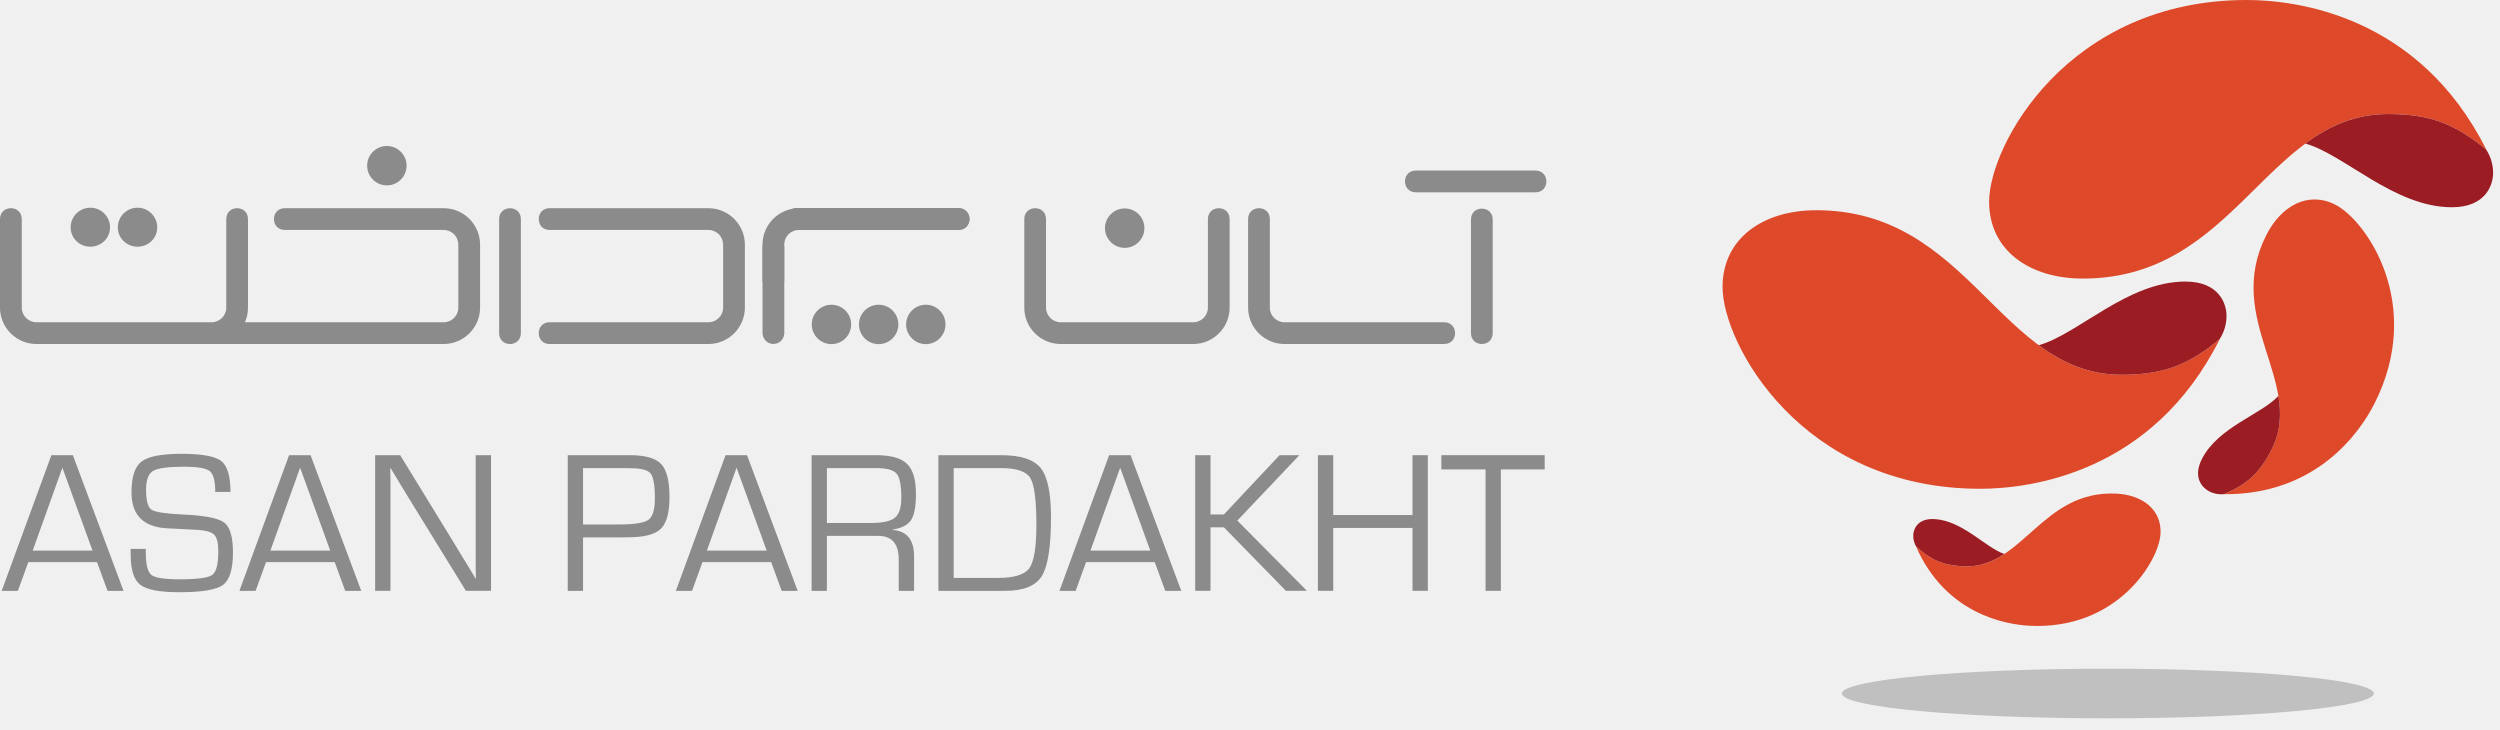
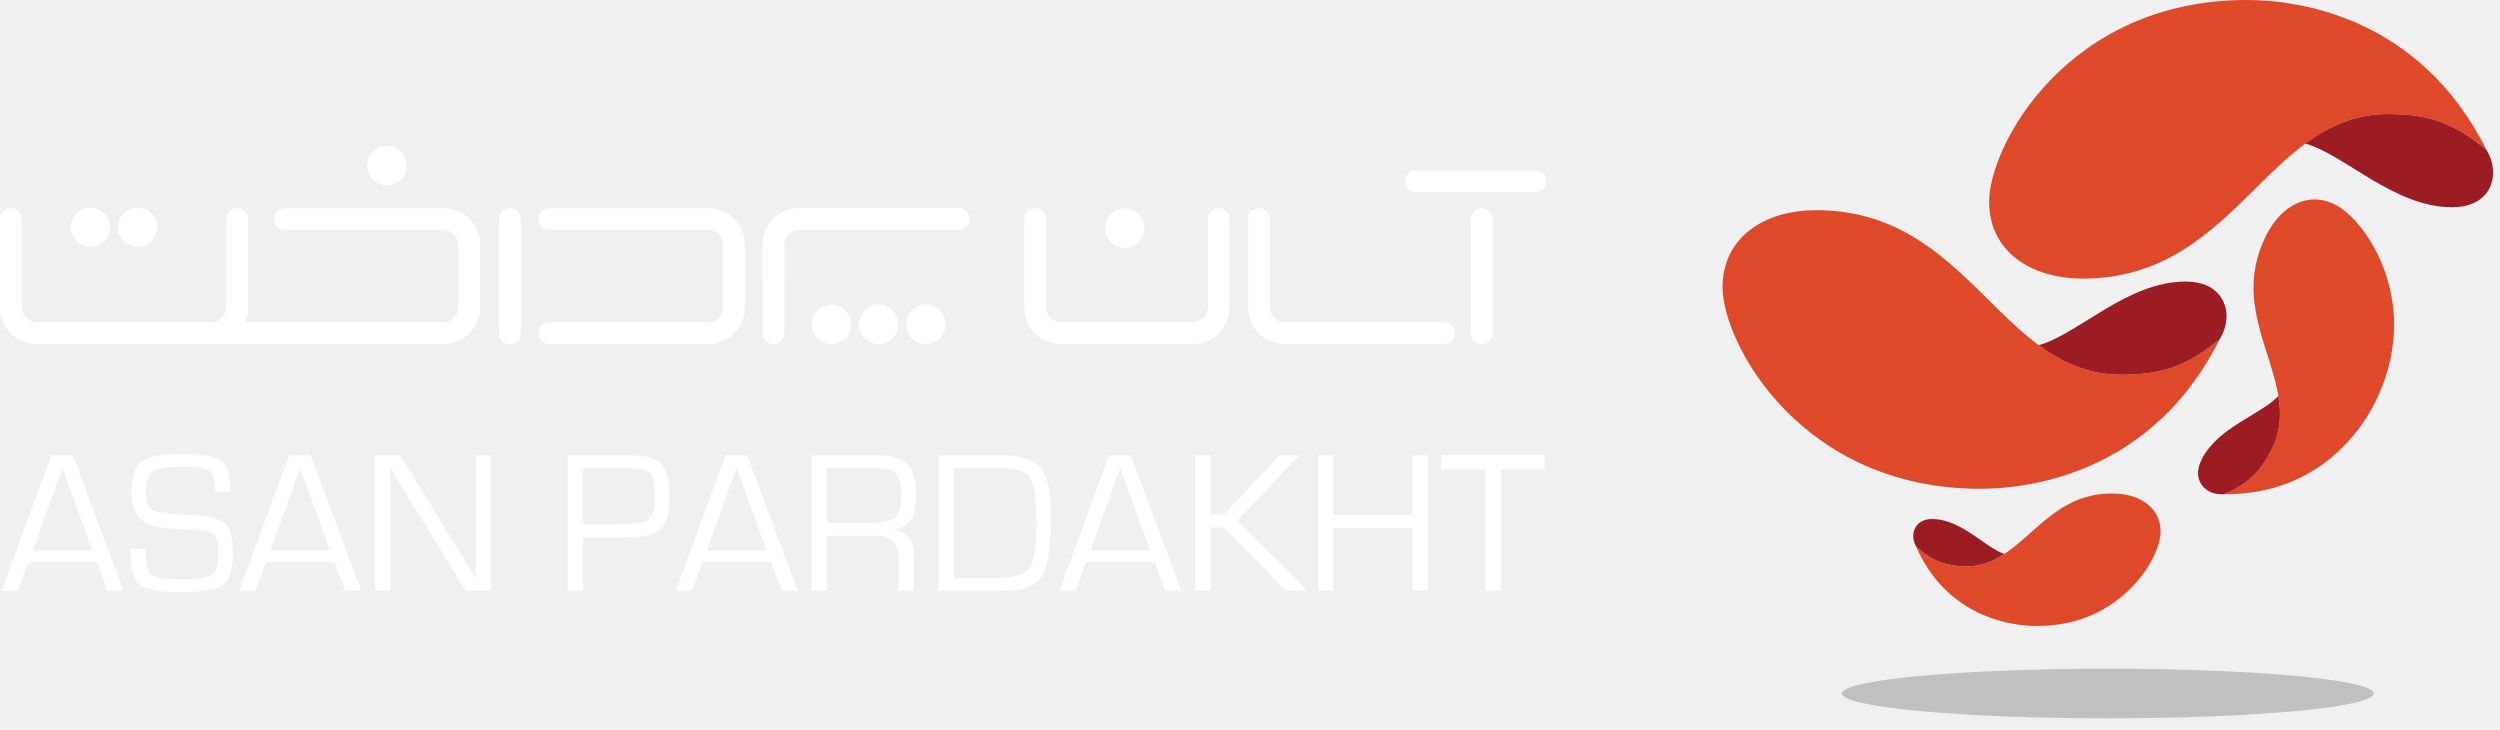
- <svg xmlns="http://www.w3.org/2000/svg" width="137" height="40" viewBox="0 0 137 40" fill="none">
+ <svg xmlns="http://www.w3.org/2000/svg" viewBox="0 0 137 40" fill="none">
  <path fill-rule="evenodd" clip-rule="evenodd" d="M123.123 0C125.831 0 132.568 0.838 136.253 8.206C134.556 6.803 133.19 6.249 130.87 6.249C124.202 6.249 122.563 15.266 114.14 15.266C111.225 15.266 109.004 13.727 109.004 11.053C109.004 7.971 113.299 0 123.123 0Z" fill="#DE492A" />
  <path fill-rule="evenodd" clip-rule="evenodd" d="M130.869 6.25C133.187 6.25 134.552 6.801 136.247 8.202C136.439 8.508 136.622 8.93 136.622 9.479C136.622 10.14 136.214 11.357 134.366 11.357C131.195 11.357 128.494 8.476 126.334 7.867C127.634 6.906 129.069 6.25 130.869 6.25Z" fill="#9B1D23" />
  <path fill-rule="evenodd" clip-rule="evenodd" d="M108.514 26.785C111.223 26.785 117.96 25.947 121.644 18.579C119.948 19.982 118.582 20.536 116.261 20.536C109.592 20.536 107.955 11.52 99.532 11.52C96.617 11.52 94.396 13.059 94.396 15.733C94.396 18.814 98.691 26.785 108.514 26.785Z" fill="#DE492A" />
  <path fill-rule="evenodd" clip-rule="evenodd" d="M116.261 20.536C118.58 20.536 119.945 19.985 121.639 18.583C121.83 18.277 122.014 17.855 122.014 17.306C122.014 16.645 121.605 15.429 119.758 15.429C116.587 15.429 113.886 18.309 111.726 18.918C113.026 19.879 114.46 20.536 116.261 20.536Z" fill="#9B1D23" />
  <path fill-rule="evenodd" clip-rule="evenodd" d="M130.111 22.135C129.347 23.633 126.985 27.121 121.875 27.082C123.129 26.54 123.819 25.941 124.472 24.659C126.351 20.972 121.827 17.526 124.201 12.869C125.022 11.258 126.498 10.463 127.976 11.217C129.681 12.084 132.878 16.704 130.111 22.135Z" fill="#DE492A" />
  <path fill-rule="evenodd" clip-rule="evenodd" d="M124.473 24.658C123.82 25.94 123.13 26.539 121.879 27.08C121.655 27.102 121.37 27.083 121.067 26.929C120.701 26.743 120.144 26.173 120.665 25.152C121.557 23.4 123.91 22.718 124.856 21.696C125.021 22.684 124.98 23.662 124.473 24.658Z" fill="#9B1D23" />
  <path fill-rule="evenodd" clip-rule="evenodd" d="M111.207 34.29C109.882 34.22 106.608 33.636 104.995 29.939C105.789 30.668 106.443 30.974 107.578 31.034C110.839 31.204 111.872 26.837 115.993 27.052C117.418 27.128 118.465 27.937 118.397 29.245C118.317 30.751 116.012 34.542 111.207 34.29Z" fill="#DE492A" />
  <path fill-rule="evenodd" clip-rule="evenodd" d="M107.578 31.033C106.444 30.975 105.791 30.669 104.998 29.941C104.911 29.785 104.833 29.574 104.847 29.306C104.864 28.982 105.095 28.398 105.999 28.445C107.549 28.526 108.797 30.005 109.837 30.358C109.177 30.794 108.459 31.08 107.578 31.033Z" fill="#9B1D23" />
  <path fill-rule="evenodd" clip-rule="evenodd" d="M100.934 38.004C100.934 37.253 107.459 36.645 115.51 36.645C123.56 36.645 130.085 37.253 130.085 38.004C130.085 38.755 123.56 39.364 115.51 39.364C107.459 39.364 100.934 38.755 100.934 38.004Z" fill="#BFC0BF" />
-   <path fill-rule="evenodd" clip-rule="evenodd" d="M12.629 26.959H11.796C11.796 26.361 11.695 25.98 11.496 25.818C11.297 25.655 10.827 25.576 10.086 25.576C9.207 25.576 8.641 25.653 8.387 25.807C8.132 25.962 8.005 26.306 8.005 26.839C8.005 27.439 8.105 27.803 8.306 27.933C8.505 28.065 9.098 28.154 10.086 28.2C11.244 28.252 11.98 28.399 12.294 28.643C12.607 28.884 12.766 29.43 12.766 30.275C12.766 31.191 12.586 31.781 12.223 32.051C11.863 32.32 11.064 32.454 9.83 32.454C8.758 32.454 8.046 32.319 7.692 32.048C7.338 31.778 7.162 31.232 7.162 30.412L7.157 30.08H7.99V30.265C7.99 30.929 8.091 31.342 8.294 31.504C8.497 31.666 9.019 31.746 9.856 31.746C10.819 31.746 11.411 31.666 11.633 31.504C11.853 31.342 11.964 30.911 11.964 30.21C11.964 29.757 11.889 29.453 11.739 29.304C11.588 29.152 11.274 29.063 10.794 29.034L9.923 28.99L9.093 28.947C7.835 28.859 7.206 28.206 7.206 26.986C7.206 26.141 7.387 25.576 7.755 25.293C8.122 25.01 8.853 24.869 9.949 24.869C11.061 24.869 11.784 25 12.123 25.263C12.46 25.526 12.629 26.092 12.629 26.959Z" fill="#8A8B8A" />
-   <path fill-rule="evenodd" clip-rule="evenodd" d="M18.341 30.804H14.579L14.007 32.378H13.119L15.842 24.944H17.018L19.796 32.378H18.918L18.341 30.804ZM18.096 30.173L16.446 25.631L14.818 30.173H18.096Z" fill="#8A8B8A" />
-   <path fill-rule="evenodd" clip-rule="evenodd" d="M26.908 24.944V32.377H25.531L22.415 27.32L21.908 26.485L21.659 26.07L21.407 25.658H21.386L21.391 25.935L21.397 26.219V26.774V32.377H20.558V24.944H21.93L24.648 29.377L25.356 30.542L25.71 31.12L26.059 31.703H26.079L26.075 31.425L26.069 31.142V30.585V24.944H26.908Z" fill="#8A8B8A" />
-   <path fill-rule="evenodd" clip-rule="evenodd" d="M42.26 30.804H38.495L37.924 32.378H37.037L39.76 24.944H40.937L43.712 32.378H42.837L42.26 30.804ZM42.015 30.173L40.364 25.631L38.737 30.173H42.015Z" fill="#8A8B8A" />
-   <path fill-rule="evenodd" clip-rule="evenodd" d="M44.476 32.378V24.944H48.014C48.815 24.944 49.378 25.102 49.704 25.418C50.031 25.734 50.194 26.282 50.194 27.063C50.194 27.749 50.105 28.228 49.927 28.498C49.749 28.769 49.411 28.944 48.909 29.023V29.039C49.697 29.097 50.091 29.576 50.091 30.478V32.378H49.251V30.668C49.251 29.801 48.875 29.365 48.125 29.365H47.848H45.314V32.378H44.476ZM45.314 28.659H47.736C48.378 28.659 48.813 28.562 49.045 28.367C49.278 28.173 49.392 27.807 49.392 27.27C49.392 26.598 49.307 26.161 49.135 25.957C48.963 25.754 48.592 25.652 48.027 25.652H45.314V28.659Z" fill="#8A8B8A" />
-   <path fill-rule="evenodd" clip-rule="evenodd" d="M51.424 32.378V24.944H54.867C55.93 24.944 56.65 25.179 57.029 25.647C57.405 26.116 57.594 27.012 57.594 28.337C57.594 29.949 57.428 31.026 57.092 31.566C56.756 32.108 56.084 32.378 55.079 32.378H51.424ZM52.263 31.67H54.687C55.577 31.67 56.15 31.492 56.407 31.137C56.666 30.78 56.794 29.988 56.794 28.757C56.794 27.406 56.682 26.551 56.459 26.192C56.237 25.832 55.701 25.652 54.856 25.652H52.263V31.67Z" fill="#8A8B8A" />
-   <path fill-rule="evenodd" clip-rule="evenodd" d="M63.28 30.804H59.517L58.946 32.378H58.058L60.782 24.944H61.957L64.734 32.378H63.857L63.28 30.804ZM63.035 30.173L61.385 25.631L59.757 30.173H63.035Z" fill="#8A8B8A" />
-   <path fill-rule="evenodd" clip-rule="evenodd" d="M66.336 24.944V28.191H67.071L70.119 24.944H71.204L67.805 28.528L71.619 32.377H70.469L67.071 28.898H66.336V32.377H65.497V24.944H66.336Z" fill="#8A8B8A" />
-   <path fill-rule="evenodd" clip-rule="evenodd" d="M78.245 24.944V32.377H77.406V28.931H73.061V32.377H72.222V24.944H73.061V28.224H77.406V24.944H78.245Z" fill="#8A8B8A" />
-   <path fill-rule="evenodd" clip-rule="evenodd" d="M82.248 25.724V32.378H81.409V25.724H78.986V24.943H84.649V25.724H82.248Z" fill="#8A8B8A" />
-   <path fill-rule="evenodd" clip-rule="evenodd" d="M5.315 30.804H1.552L0.98 32.378H0.092L2.816 24.944H3.993L6.769 32.378H5.894L5.315 30.804ZM5.07 30.173L3.419 25.631L1.792 30.173H5.07Z" fill="#8A8B8A" />
-   <path fill-rule="evenodd" clip-rule="evenodd" d="M31.112 32.378V24.944H34.232H34.516C35.355 24.944 35.926 25.106 36.231 25.429C36.536 25.752 36.688 26.356 36.688 27.243C36.688 28.092 36.53 28.671 36.212 28.979C35.894 29.289 35.298 29.443 34.423 29.443L34.096 29.448H31.951V32.378H31.112ZM31.951 28.741H33.938C34.769 28.741 35.302 28.655 35.537 28.484C35.771 28.313 35.888 27.921 35.888 27.308C35.888 26.589 35.809 26.134 35.651 25.944C35.493 25.753 35.118 25.657 34.527 25.657L34.205 25.652H31.951V28.741Z" fill="#8A8B8A" />
-   <path fill-rule="evenodd" clip-rule="evenodd" d="M79.142 18.851H70.393C69.29 18.851 68.396 17.958 68.396 16.855V12.005C68.396 11.211 69.587 11.211 69.587 12.005V16.855C69.587 17.301 69.948 17.66 70.393 17.66H79.142C79.936 17.66 79.936 18.851 79.142 18.851ZM67.384 12.006V16.855C67.384 17.958 66.489 18.851 65.387 18.851H58.127C57.025 18.851 56.131 17.958 56.131 16.855V12.006C56.131 11.211 57.321 11.211 57.321 12.006V16.855C57.321 17.301 57.683 17.66 58.127 17.66H65.387C65.83 17.66 66.193 17.301 66.193 16.855V12.006C66.193 11.211 67.384 11.211 67.384 12.006Z" fill="#8A8B8A" />
-   <path fill-rule="evenodd" clip-rule="evenodd" d="M81.8 12.027V18.256C81.8 19.049 80.609 19.049 80.609 18.256V12.027C80.609 11.235 81.8 11.235 81.8 12.027Z" fill="#8A8B8A" />
-   <path fill-rule="evenodd" clip-rule="evenodd" d="M77.587 9.347H84.147C84.941 9.347 84.941 10.538 84.147 10.538H77.587C76.794 10.538 76.794 9.347 77.587 9.347Z" fill="#8A8B8A" />
-   <path fill-rule="evenodd" clip-rule="evenodd" d="M49.656 17.779C49.656 17.183 50.139 16.699 50.735 16.699C51.33 16.699 51.813 17.183 51.813 17.779C51.813 18.374 51.33 18.858 50.735 18.858C50.139 18.858 49.656 18.374 49.656 17.779Z" fill="#8A8B8A" />
-   <path fill-rule="evenodd" clip-rule="evenodd" d="M41.785 15.426V13.383C41.799 12.291 42.688 11.411 43.782 11.411H52.532C53.326 11.411 53.326 12.601 52.532 12.601H43.782C43.345 12.601 42.99 12.948 42.977 13.381C42.977 13.39 42.976 15.417 42.976 15.426" fill="#8A8B8A" />
-   <path fill-rule="evenodd" clip-rule="evenodd" d="M30.116 11.41H38.822C39.923 11.41 40.819 12.304 40.819 13.406V16.855C40.819 17.957 39.923 18.851 38.822 18.851H30.116C29.324 18.851 29.324 17.66 30.116 17.66H38.822C39.266 17.66 39.627 17.3 39.627 16.855V13.406C39.627 12.961 39.266 12.601 38.822 12.601H30.116C29.324 12.601 29.324 11.41 30.116 11.41Z" fill="#8A8B8A" />
-   <path fill-rule="evenodd" clip-rule="evenodd" d="M28.543 12.005V18.256C28.543 19.051 27.352 19.051 27.352 18.256V12.005C27.352 11.213 28.543 11.213 28.543 12.005Z" fill="#8A8B8A" />
-   <path fill-rule="evenodd" clip-rule="evenodd" d="M20.12 9.079C20.12 8.483 20.604 8 21.2 8C21.796 8 22.28 8.483 22.28 9.079C22.28 9.676 21.796 10.159 21.2 10.159C20.604 10.159 20.12 9.676 20.12 9.079Z" fill="#8A8B8A" />
-   <path fill-rule="evenodd" clip-rule="evenodd" d="M3.871 12.46C3.871 11.865 4.354 11.382 4.949 11.382C5.547 11.382 6.03 11.865 6.03 12.46C6.03 13.056 5.547 13.518 4.949 13.518C4.354 13.518 3.871 13.056 3.871 12.46Z" fill="#8A8B8A" />
-   <path fill-rule="evenodd" clip-rule="evenodd" d="M15.608 11.41H24.311C25.415 11.41 26.308 12.304 26.308 13.406V16.855C26.308 17.957 25.415 18.851 24.311 18.851H11.594H11.244H1.997C0.895 18.851 0 17.957 0 16.855V12.005C0 11.211 1.192 11.211 1.192 12.005V16.855C1.192 17.299 1.554 17.66 1.997 17.66H11.244H11.594C12.038 17.66 12.4 17.299 12.4 16.855V12.005C12.4 11.211 13.59 11.211 13.59 12.005V16.855C13.59 17.141 13.531 17.415 13.423 17.66H24.311C24.756 17.66 25.117 17.299 25.117 16.855V13.406C25.117 12.961 24.756 12.601 24.311 12.601H15.608C14.814 12.601 14.814 11.41 15.608 11.41Z" fill="#8A8B8A" />
-   <path fill-rule="evenodd" clip-rule="evenodd" d="M6.457 12.46C6.457 11.865 6.94 11.382 7.535 11.382C8.132 11.382 8.616 11.865 8.616 12.46C8.616 13.056 8.132 13.518 7.535 13.518C6.94 13.518 6.457 13.056 6.457 12.46Z" fill="#8A8B8A" />
-   <path fill-rule="evenodd" clip-rule="evenodd" d="M44.484 17.779C44.484 17.183 44.967 16.699 45.564 16.699C46.161 16.699 46.644 17.183 46.644 17.779C46.644 18.374 46.161 18.858 45.564 18.858C44.967 18.858 44.484 18.374 44.484 17.779Z" fill="#8A8B8A" />
-   <path fill-rule="evenodd" clip-rule="evenodd" d="M47.071 17.779C47.071 17.183 47.554 16.699 48.149 16.699C48.745 16.699 49.23 17.183 49.23 17.779C49.23 18.374 48.745 18.858 48.149 18.858C47.554 18.858 47.071 18.374 47.071 17.779Z" fill="#8A8B8A" />
-   <path fill-rule="evenodd" clip-rule="evenodd" d="M42.98 13.583C42.98 13.254 42.713 12.986 42.383 12.986C42.055 12.986 41.786 13.254 41.786 13.583V13.589V18.299H41.79C41.816 18.606 42.069 18.849 42.383 18.849C42.697 18.849 42.952 18.606 42.976 18.299H42.98V13.589V13.583Z" fill="#8A8B8A" />
-   <path fill-rule="evenodd" clip-rule="evenodd" d="M52.532 12.594C52.861 12.594 53.129 12.329 53.129 11.998C53.129 11.669 52.861 11.4 52.532 11.4C52.53 11.4 52.529 11.401 52.526 11.401V11.4H43.578V11.405C43.269 11.43 43.026 11.684 43.026 11.998C43.026 12.312 43.269 12.567 43.578 12.59V12.594H52.526H52.532Z" fill="#8A8B8A" />
-   <path fill-rule="evenodd" clip-rule="evenodd" d="M60.553 12.502C60.553 11.906 61.038 11.423 61.633 11.423C62.23 11.423 62.713 11.906 62.713 12.502C62.713 13.097 62.23 13.582 61.633 13.582C61.038 13.582 60.553 13.097 60.553 12.502Z" fill="#8A8B8A" />
+   <path fill-rule="evenodd" clip-rule="evenodd" d="M12.629 26.959H11.796C11.796 26.361 11.695 25.98 11.496 25.818C11.297 25.655 10.827 25.576 10.086 25.576C9.207 25.576 8.641 25.653 8.387 25.807C8.132 25.962 8.005 26.306 8.005 26.839C8.005 27.439 8.105 27.803 8.306 27.933C8.505 28.065 9.098 28.154 10.086 28.2C11.244 28.252 11.98 28.399 12.294 28.643C12.607 28.884 12.766 29.43 12.766 30.275C12.766 31.191 12.586 31.781 12.223 32.051C11.863 32.32 11.064 32.454 9.83 32.454C8.758 32.454 8.046 32.319 7.692 32.048C7.338 31.778 7.162 31.232 7.162 30.412L7.157 30.08H7.99V30.265C7.99 30.929 8.091 31.342 8.294 31.504C8.497 31.666 9.019 31.746 9.856 31.746C10.819 31.746 11.411 31.666 11.633 31.504C11.853 31.342 11.964 30.911 11.964 30.21C11.964 29.757 11.889 29.453 11.739 29.304C11.588 29.152 11.274 29.063 10.794 29.034L9.923 28.99L9.093 28.947C7.835 28.859 7.206 28.206 7.206 26.986C7.206 26.141 7.387 25.576 7.755 25.293C8.122 25.01 8.853 24.869 9.949 24.869C11.061 24.869 11.784 25 12.123 25.263C12.46 25.526 12.629 26.092 12.629 26.959Z" fill="#ffffff" />
+   <path fill-rule="evenodd" clip-rule="evenodd" d="M18.341 30.804H14.579L14.007 32.378H13.119L15.842 24.944H17.018L19.796 32.378H18.918L18.341 30.804ZM18.096 30.173L16.446 25.631L14.818 30.173H18.096Z" fill="#ffffff" />
+   <path fill-rule="evenodd" clip-rule="evenodd" d="M26.908 24.944V32.377H25.531L22.415 27.32L21.908 26.485L21.659 26.07L21.407 25.658H21.386L21.391 25.935L21.397 26.219V26.774V32.377H20.558V24.944H21.93L24.648 29.377L25.356 30.542L25.71 31.12L26.059 31.703H26.079L26.075 31.425L26.069 31.142V30.585V24.944H26.908Z" fill="#ffffff" />
+   <path fill-rule="evenodd" clip-rule="evenodd" d="M42.26 30.804H38.495L37.924 32.378H37.037L39.76 24.944H40.937L43.712 32.378H42.837L42.26 30.804ZM42.015 30.173L40.364 25.631L38.737 30.173H42.015Z" fill="#ffffff" />
+   <path fill-rule="evenodd" clip-rule="evenodd" d="M44.476 32.378V24.944H48.014C48.815 24.944 49.378 25.102 49.704 25.418C50.031 25.734 50.194 26.282 50.194 27.063C50.194 27.749 50.105 28.228 49.927 28.498C49.749 28.769 49.411 28.944 48.909 29.023V29.039C49.697 29.097 50.091 29.576 50.091 30.478V32.378H49.251V30.668C49.251 29.801 48.875 29.365 48.125 29.365H47.848H45.314V32.378H44.476ZM45.314 28.659H47.736C48.378 28.659 48.813 28.562 49.045 28.367C49.278 28.173 49.392 27.807 49.392 27.27C49.392 26.598 49.307 26.161 49.135 25.957C48.963 25.754 48.592 25.652 48.027 25.652H45.314V28.659Z" fill="#ffffff" />
+   <path fill-rule="evenodd" clip-rule="evenodd" d="M51.424 32.378V24.944H54.867C55.93 24.944 56.65 25.179 57.029 25.647C57.405 26.116 57.594 27.012 57.594 28.337C57.594 29.949 57.428 31.026 57.092 31.566C56.756 32.108 56.084 32.378 55.079 32.378H51.424ZM52.263 31.67H54.687C55.577 31.67 56.15 31.492 56.407 31.137C56.666 30.78 56.794 29.988 56.794 28.757C56.794 27.406 56.682 26.551 56.459 26.192C56.237 25.832 55.701 25.652 54.856 25.652H52.263V31.67Z" fill="#ffffff" />
+   <path fill-rule="evenodd" clip-rule="evenodd" d="M63.28 30.804H59.517L58.946 32.378H58.058L60.782 24.944H61.957L64.734 32.378H63.857L63.28 30.804ZM63.035 30.173L61.385 25.631L59.757 30.173H63.035Z" fill="#ffffff" />
+   <path fill-rule="evenodd" clip-rule="evenodd" d="M66.336 24.944V28.191H67.071L70.119 24.944H71.204L67.805 28.528L71.619 32.377H70.469L67.071 28.898H66.336V32.377H65.497V24.944H66.336Z" fill="#ffffff" />
+   <path fill-rule="evenodd" clip-rule="evenodd" d="M78.245 24.944V32.377H77.406V28.931H73.061V32.377H72.222V24.944H73.061V28.224H77.406V24.944H78.245Z" fill="#ffffff" />
+   <path fill-rule="evenodd" clip-rule="evenodd" d="M82.248 25.724V32.378H81.409V25.724H78.986V24.943H84.649V25.724H82.248Z" fill="#ffffff" />
+   <path fill-rule="evenodd" clip-rule="evenodd" d="M5.315 30.804H1.552L0.98 32.378H0.092L2.816 24.944H3.993L6.769 32.378H5.894L5.315 30.804ZM5.07 30.173L3.419 25.631L1.792 30.173H5.07Z" fill="#ffffff" />
+   <path fill-rule="evenodd" clip-rule="evenodd" d="M31.112 32.378V24.944H34.232H34.516C35.355 24.944 35.926 25.106 36.231 25.429C36.536 25.752 36.688 26.356 36.688 27.243C36.688 28.092 36.53 28.671 36.212 28.979C35.894 29.289 35.298 29.443 34.423 29.443L34.096 29.448H31.951V32.378H31.112ZM31.951 28.741H33.938C34.769 28.741 35.302 28.655 35.537 28.484C35.771 28.313 35.888 27.921 35.888 27.308C35.888 26.589 35.809 26.134 35.651 25.944C35.493 25.753 35.118 25.657 34.527 25.657L34.205 25.652H31.951V28.741Z" fill="#ffffff" />
+   <path fill-rule="evenodd" clip-rule="evenodd" d="M79.142 18.851H70.393C69.29 18.851 68.396 17.958 68.396 16.855V12.005C68.396 11.211 69.587 11.211 69.587 12.005V16.855C69.587 17.301 69.948 17.66 70.393 17.66H79.142C79.936 17.66 79.936 18.851 79.142 18.851ZM67.384 12.006V16.855C67.384 17.958 66.489 18.851 65.387 18.851H58.127C57.025 18.851 56.131 17.958 56.131 16.855V12.006C56.131 11.211 57.321 11.211 57.321 12.006V16.855C57.321 17.301 57.683 17.66 58.127 17.66H65.387C65.83 17.66 66.193 17.301 66.193 16.855V12.006C66.193 11.211 67.384 11.211 67.384 12.006Z" fill="#ffffff" />
+   <path fill-rule="evenodd" clip-rule="evenodd" d="M81.8 12.027V18.256C81.8 19.049 80.609 19.049 80.609 18.256V12.027C80.609 11.235 81.8 11.235 81.8 12.027Z" fill="#ffffff" />
+   <path fill-rule="evenodd" clip-rule="evenodd" d="M77.587 9.347H84.147C84.941 9.347 84.941 10.538 84.147 10.538H77.587C76.794 10.538 76.794 9.347 77.587 9.347Z" fill="#ffffff" />
+   <path fill-rule="evenodd" clip-rule="evenodd" d="M49.656 17.779C49.656 17.183 50.139 16.699 50.735 16.699C51.33 16.699 51.813 17.183 51.813 17.779C51.813 18.374 51.33 18.858 50.735 18.858C50.139 18.858 49.656 18.374 49.656 17.779Z" fill="#ffffff" />
+   <path fill-rule="evenodd" clip-rule="evenodd" d="M41.785 15.426V13.383C41.799 12.291 42.688 11.411 43.782 11.411H52.532C53.326 11.411 53.326 12.601 52.532 12.601H43.782C43.345 12.601 42.99 12.948 42.977 13.381C42.977 13.39 42.976 15.417 42.976 15.426" fill="#ffffff" />
+   <path fill-rule="evenodd" clip-rule="evenodd" d="M30.116 11.41H38.822C39.923 11.41 40.819 12.304 40.819 13.406V16.855C40.819 17.957 39.923 18.851 38.822 18.851H30.116C29.324 18.851 29.324 17.66 30.116 17.66H38.822C39.266 17.66 39.627 17.3 39.627 16.855V13.406C39.627 12.961 39.266 12.601 38.822 12.601H30.116C29.324 12.601 29.324 11.41 30.116 11.41Z" fill="#ffffff" />
+   <path fill-rule="evenodd" clip-rule="evenodd" d="M28.543 12.005V18.256C28.543 19.051 27.352 19.051 27.352 18.256V12.005C27.352 11.213 28.543 11.213 28.543 12.005Z" fill="#ffffff" />
+   <path fill-rule="evenodd" clip-rule="evenodd" d="M20.12 9.079C20.12 8.483 20.604 8 21.2 8C21.796 8 22.28 8.483 22.28 9.079C22.28 9.676 21.796 10.159 21.2 10.159C20.604 10.159 20.12 9.676 20.12 9.079Z" fill="#ffffff" />
+   <path fill-rule="evenodd" clip-rule="evenodd" d="M3.871 12.46C3.871 11.865 4.354 11.382 4.949 11.382C5.547 11.382 6.03 11.865 6.03 12.46C6.03 13.056 5.547 13.518 4.949 13.518C4.354 13.518 3.871 13.056 3.871 12.46Z" fill="#ffffff" />
+   <path fill-rule="evenodd" clip-rule="evenodd" d="M15.608 11.41H24.311C25.415 11.41 26.308 12.304 26.308 13.406V16.855C26.308 17.957 25.415 18.851 24.311 18.851H11.594H11.244H1.997C0.895 18.851 0 17.957 0 16.855V12.005C0 11.211 1.192 11.211 1.192 12.005V16.855C1.192 17.299 1.554 17.66 1.997 17.66H11.244H11.594C12.038 17.66 12.4 17.299 12.4 16.855V12.005C12.4 11.211 13.59 11.211 13.59 12.005V16.855C13.59 17.141 13.531 17.415 13.423 17.66H24.311C24.756 17.66 25.117 17.299 25.117 16.855V13.406C25.117 12.961 24.756 12.601 24.311 12.601H15.608C14.814 12.601 14.814 11.41 15.608 11.41Z" fill="#ffffff" />
+   <path fill-rule="evenodd" clip-rule="evenodd" d="M6.457 12.46C6.457 11.865 6.94 11.382 7.535 11.382C8.132 11.382 8.616 11.865 8.616 12.46C8.616 13.056 8.132 13.518 7.535 13.518C6.94 13.518 6.457 13.056 6.457 12.46Z" fill="#ffffff" />
+   <path fill-rule="evenodd" clip-rule="evenodd" d="M44.484 17.779C44.484 17.183 44.967 16.699 45.564 16.699C46.161 16.699 46.644 17.183 46.644 17.779C46.644 18.374 46.161 18.858 45.564 18.858C44.967 18.858 44.484 18.374 44.484 17.779Z" fill="#ffffff" />
+   <path fill-rule="evenodd" clip-rule="evenodd" d="M47.071 17.779C47.071 17.183 47.554 16.699 48.149 16.699C48.745 16.699 49.23 17.183 49.23 17.779C49.23 18.374 48.745 18.858 48.149 18.858C47.554 18.858 47.071 18.374 47.071 17.779Z" fill="#ffffff" />
+   <path fill-rule="evenodd" clip-rule="evenodd" d="M42.98 13.583C42.98 13.254 42.713 12.986 42.383 12.986C42.055 12.986 41.786 13.254 41.786 13.583V13.589V18.299H41.79C41.816 18.606 42.069 18.849 42.383 18.849C42.697 18.849 42.952 18.606 42.976 18.299H42.98V13.589V13.583Z" fill="#ffffff" />
+   <path fill-rule="evenodd" clip-rule="evenodd" d="M52.532 12.594C52.861 12.594 53.129 12.329 53.129 11.998C53.129 11.669 52.861 11.4 52.532 11.4C52.53 11.4 52.529 11.401 52.526 11.401V11.4H43.578V11.405C43.269 11.43 43.026 11.684 43.026 11.998C43.026 12.312 43.269 12.567 43.578 12.59V12.594H52.526H52.532Z" fill="#ffffff" />
+   <path fill-rule="evenodd" clip-rule="evenodd" d="M60.553 12.502C60.553 11.906 61.038 11.423 61.633 11.423C62.23 11.423 62.713 11.906 62.713 12.502C62.713 13.097 62.23 13.582 61.633 13.582C61.038 13.582 60.553 13.097 60.553 12.502Z" fill="#ffffff" />
</svg>
